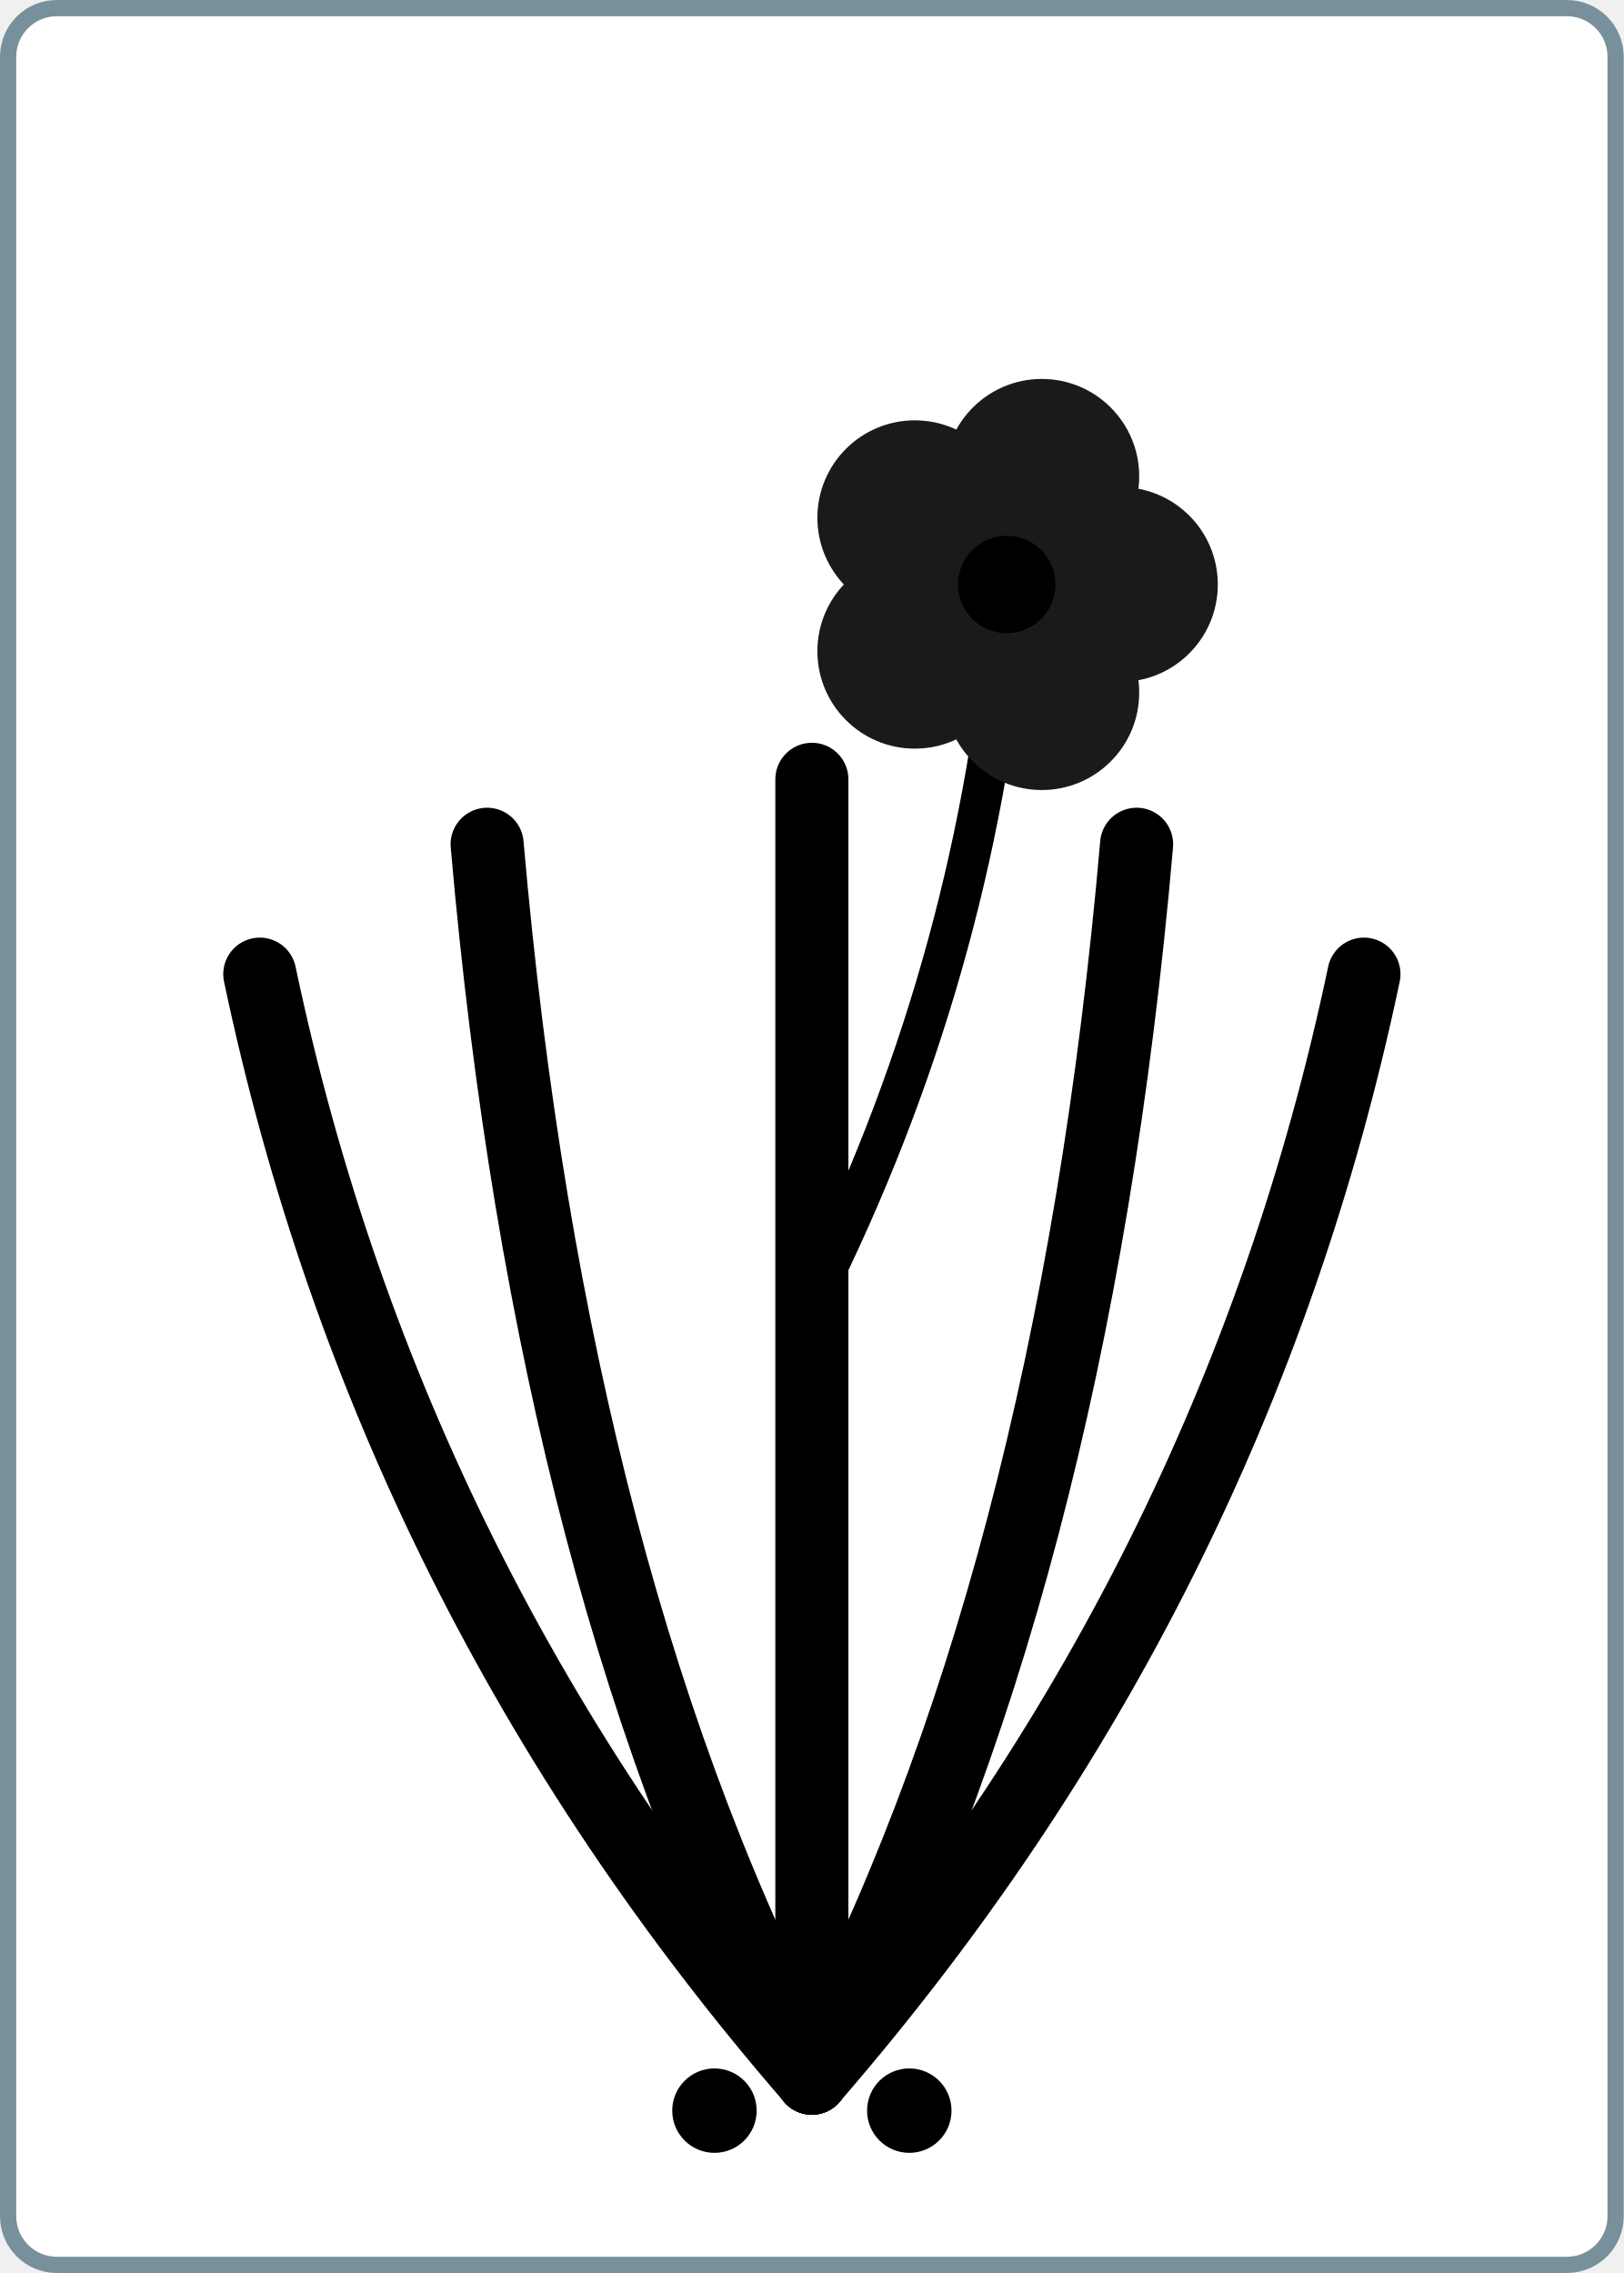
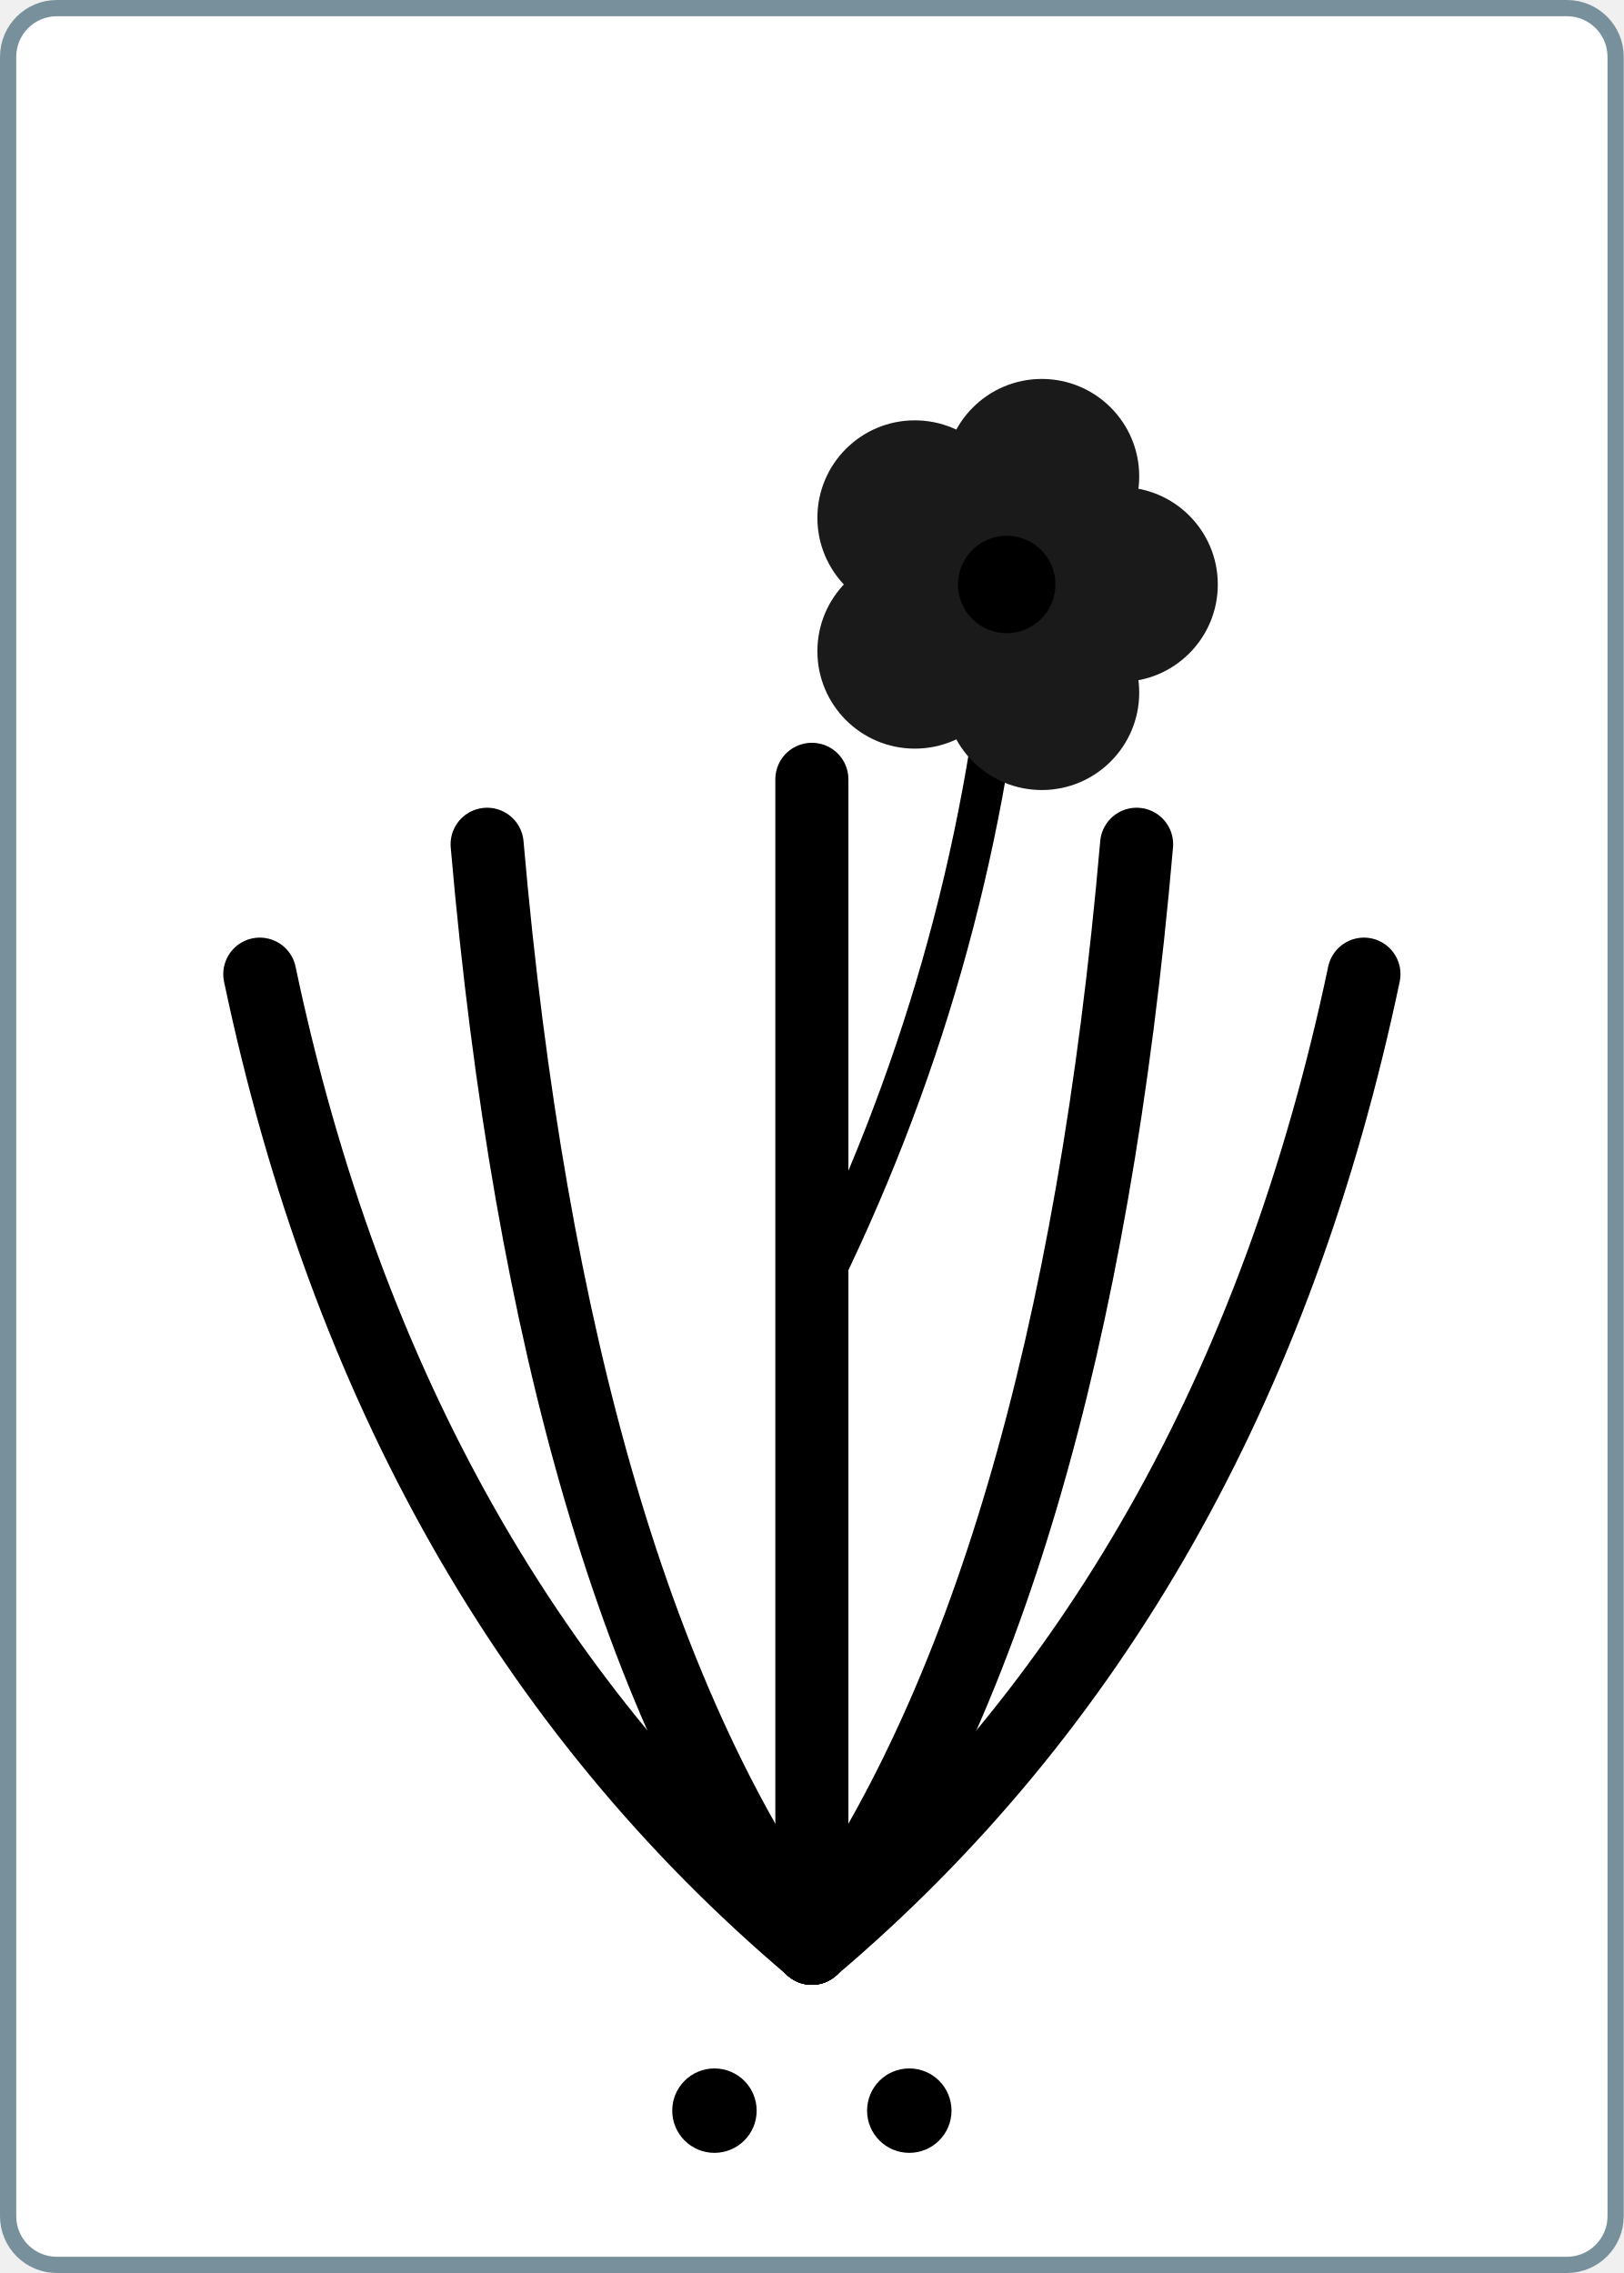
<svg xmlns="http://www.w3.org/2000/svg" width="100" height="140" viewBox="0 0 100 140">
  <rect x="0.5" y="0.5" width="99" height="139" rx="3" fill="#ffffff" stroke="#78909c" stroke-width="1" />
  <g transform="translate(0,20)">
-     <path d="M50 108 Q24 78 16 40" fill="none" stroke="#000000" stroke-width="4.5" stroke-linecap="round" stroke-linejoin="round" />
-     <path d="M50 108 Q34 78 30 32" fill="none" stroke="#000000" stroke-width="4.5" stroke-linecap="round" stroke-linejoin="round" />
-     <path d="M50 108 L50 28" fill="none" stroke="#000000" stroke-width="4.5" stroke-linecap="round" stroke-linejoin="round" />
-     <path d="M50 108 Q66 78 70 32" fill="none" stroke="#000000" stroke-width="4.5" stroke-linecap="round" stroke-linejoin="round" />
-     <path d="M50 108 Q76 78 84 40" fill="none" stroke="#000000" stroke-width="4.5" stroke-linecap="round" stroke-linejoin="round" />
+     <path d="M50 100 Q24 78 16 40" fill="none" stroke="#000000" stroke-width="4.5" stroke-linecap="round" stroke-linejoin="round" />
+     <path d="M50 100 Q34 78 30 32" fill="none" stroke="#000000" stroke-width="4.5" stroke-linecap="round" stroke-linejoin="round" />
+     <path d="M50 100 L50 28" fill="none" stroke="#000000" stroke-width="4.5" stroke-linecap="round" stroke-linejoin="round" />
+     <path d="M50 100 Q66 78 70 32" fill="none" stroke="#000000" stroke-width="4.5" stroke-linecap="round" stroke-linejoin="round" />
+     <path d="M50 100 Q76 78 84 40" fill="none" stroke="#000000" stroke-width="4.5" stroke-linecap="round" stroke-linejoin="round" />
    <path d="M50 60 Q60 40 62 18" fill="none" stroke="#000000" stroke-width="2.5" stroke-linecap="round" stroke-linejoin="round" />
    <circle cx="69" cy="16" r="6" fill="#1a1a1a" />
    <circle cx="64.16" cy="22.66" r="6" fill="#1a1a1a" />
    <circle cx="56.34" cy="20.11" r="6" fill="#1a1a1a" />
    <circle cx="56.34" cy="11.89" r="6" fill="#1a1a1a" />
    <circle cx="64.16" cy="9.34" r="6" fill="#1a1a1a" />
    <circle cx="62" cy="16" r="3" fill="#000000" />
    <circle cx="44" cy="110" r="2.6" fill="#000000" />
    <circle cx="56" cy="110" r="2.6" fill="#000000" />
  </g>
</svg>
